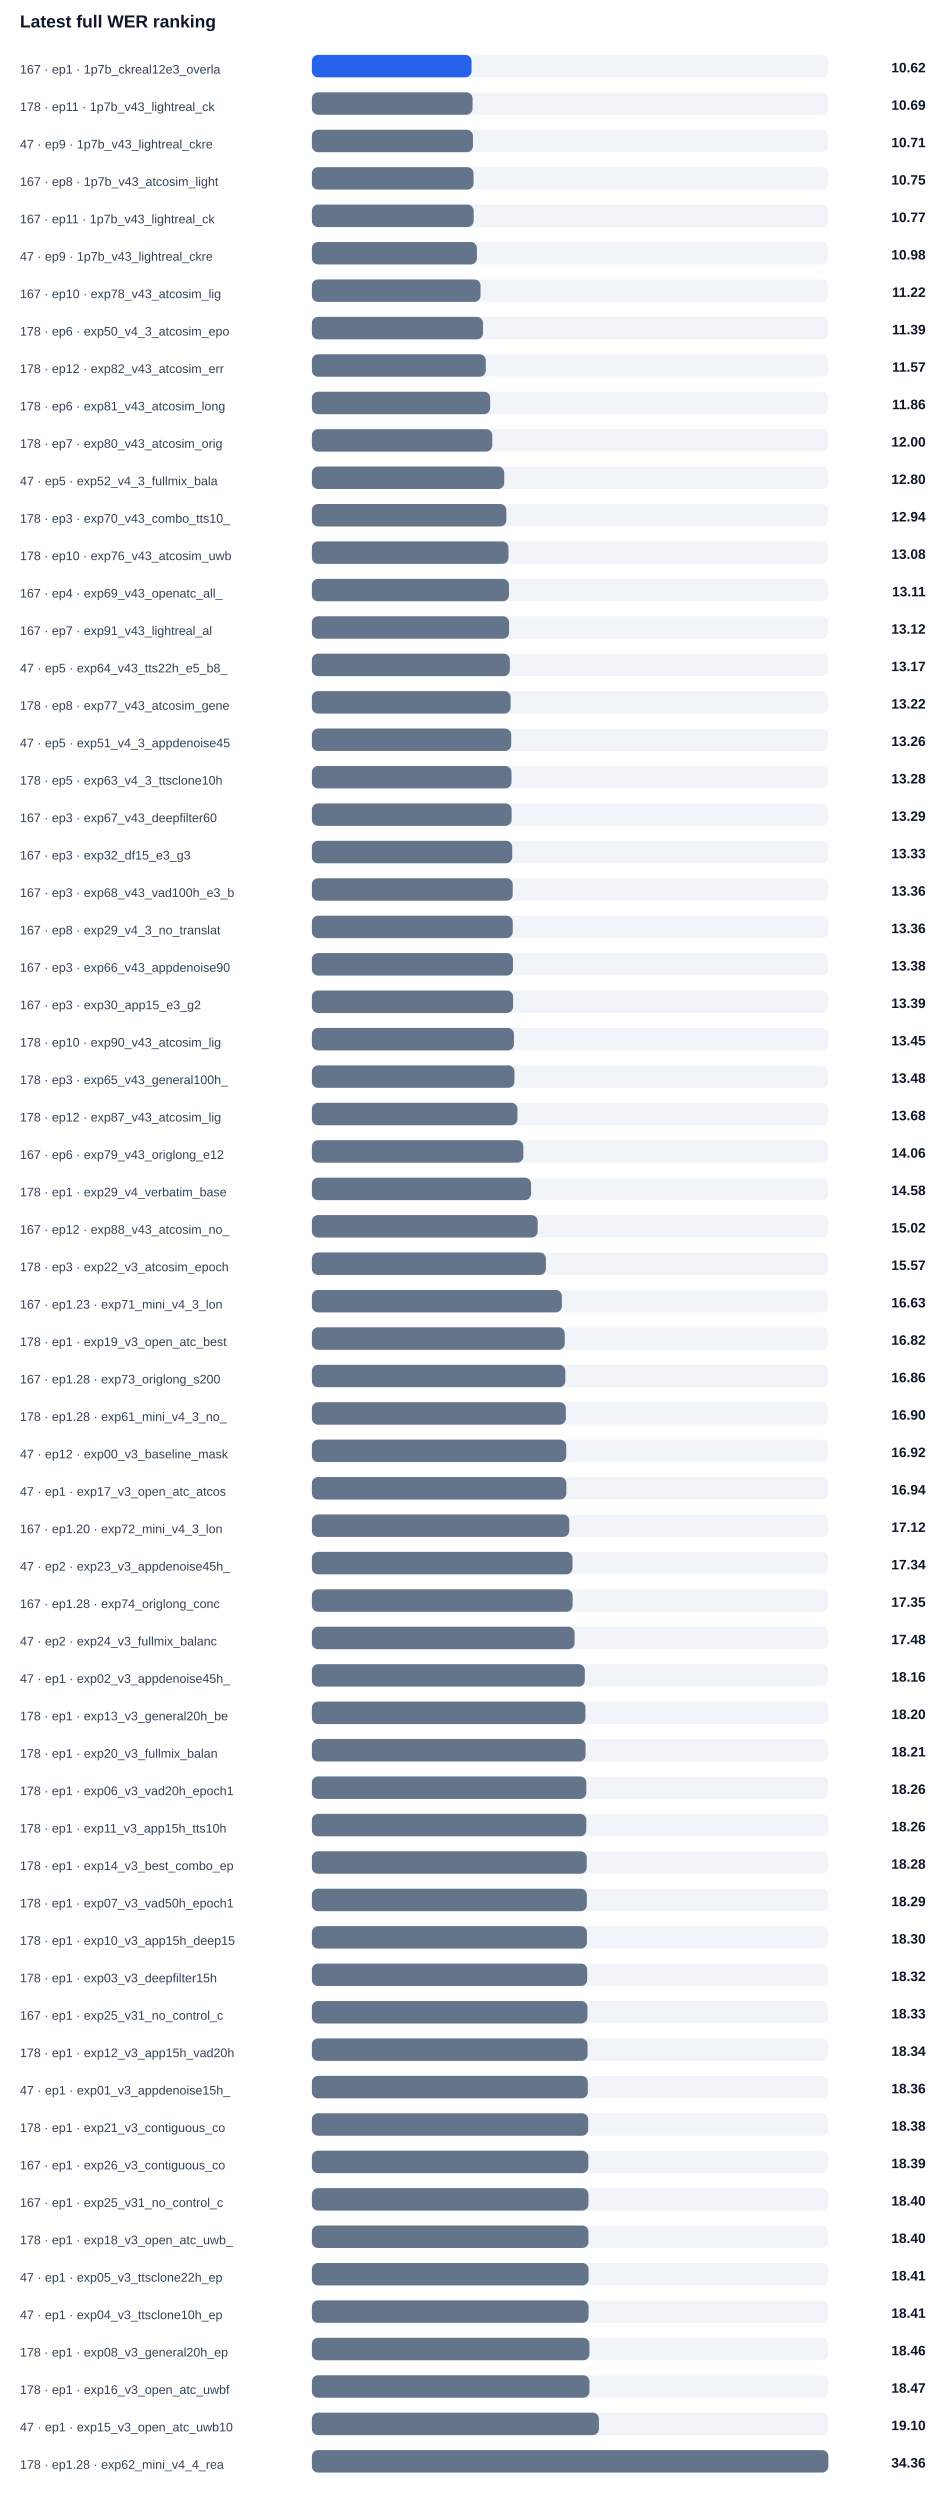
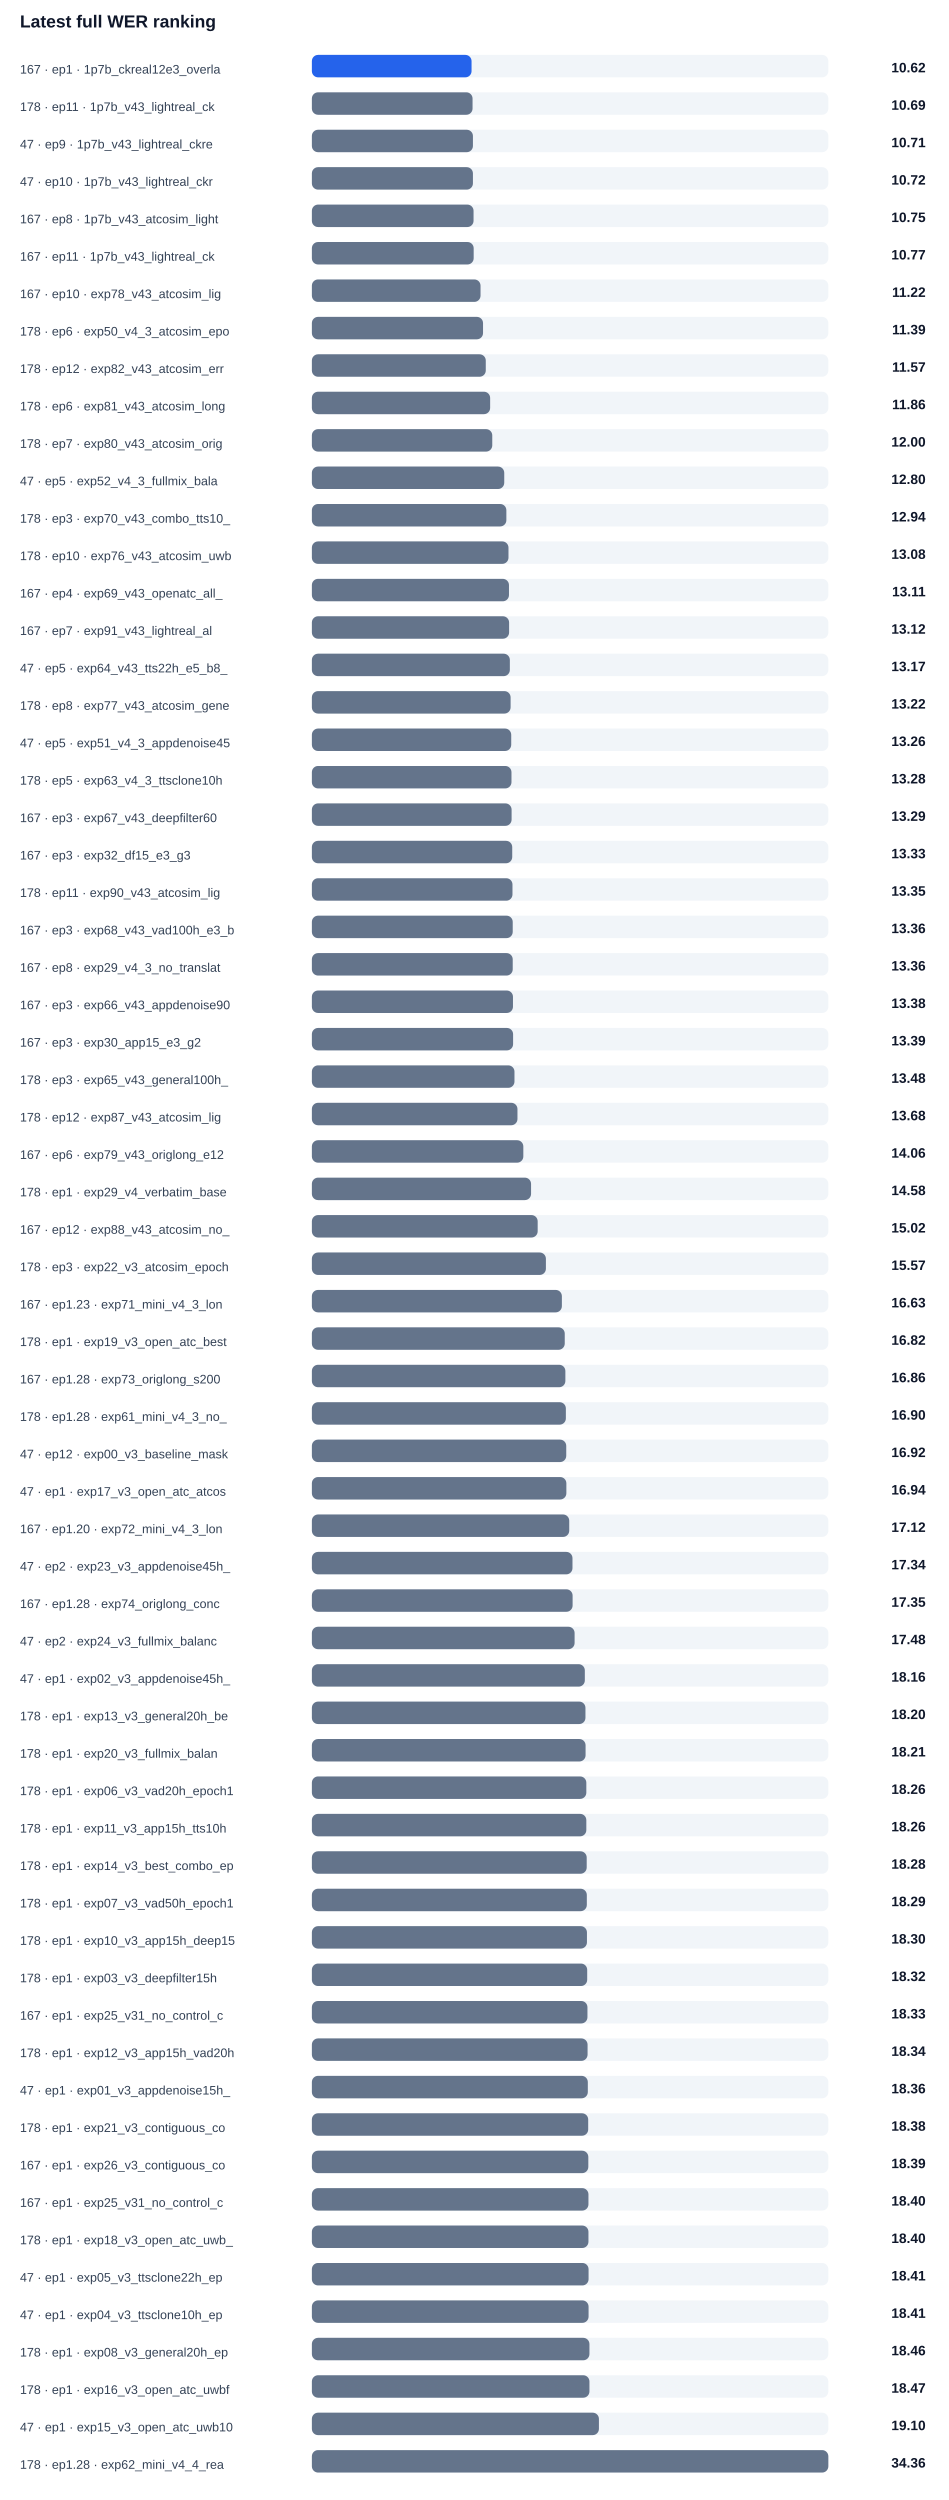
<svg xmlns="http://www.w3.org/2000/svg" width="100%" viewBox="0 0 760 2004" style="max-width:760px;background:#ffffff;border:1px solid #e5e7eb;border-radius:10px;">
  <text x="16.0" y="22.0" font-size="14" fill="#0f172a" text-anchor="start" font-family="Arial, sans-serif" font-weight="700">Latest full WER ranking</text>
  <text x="16.0" y="59.0" font-size="10" fill="#334155" text-anchor="start" font-family="Arial, sans-serif" font-weight="400">167 · ep1 · 1p7b_ckreal12e3_overla</text>
  <rect x="250" y="44" width="414" height="18" rx="5" fill="#f1f5f9" />
  <rect x="250" y="44" width="128.0" height="18" rx="5" fill="#2563eb" />
  <text x="742.0" y="58.0" font-size="11" fill="#0f172a" text-anchor="end" font-family="Arial, sans-serif" font-weight="700">10.62</text>
  <text x="16.0" y="89.0" font-size="10" fill="#334155" text-anchor="start" font-family="Arial, sans-serif" font-weight="400">178 · ep11 · 1p7b_v43_lightreal_ck</text>
  <rect x="250" y="74" width="414" height="18" rx="5" fill="#f1f5f9" />
  <rect x="250" y="74" width="128.8" height="18" rx="5" fill="#64748b" />
  <text x="742.0" y="88.0" font-size="11" fill="#0f172a" text-anchor="end" font-family="Arial, sans-serif" font-weight="700">10.69</text>
  <text x="16.0" y="119.0" font-size="10" fill="#334155" text-anchor="start" font-family="Arial, sans-serif" font-weight="400">47 · ep9 · 1p7b_v43_lightreal_ckre</text>
  <rect x="250" y="104" width="414" height="18" rx="5" fill="#f1f5f9" />
  <rect x="250" y="104" width="129.1" height="18" rx="5" fill="#64748b" />
  <text x="742.0" y="118.0" font-size="11" fill="#0f172a" text-anchor="end" font-family="Arial, sans-serif" font-weight="700">10.71</text>
-   <text x="16.0" y="149.0" font-size="10" fill="#334155" text-anchor="start" font-family="Arial, sans-serif" font-weight="400">167 · ep8 · 1p7b_v43_atcosim_light</text>
+   <text x="16.0" y="149.0" font-size="10" fill="#334155" text-anchor="start" font-family="Arial, sans-serif" font-weight="400">47 · ep10 · 1p7b_v43_lightreal_ckr</text>
  <rect x="250" y="134" width="414" height="18" rx="5" fill="#f1f5f9" />
-   <rect x="250" y="134" width="129.6" height="18" rx="5" fill="#64748b" />
-   <text x="742.0" y="148.0" font-size="11" fill="#0f172a" text-anchor="end" font-family="Arial, sans-serif" font-weight="700">10.75</text>
-   <text x="16.0" y="179.0" font-size="10" fill="#334155" text-anchor="start" font-family="Arial, sans-serif" font-weight="400">167 · ep11 · 1p7b_v43_lightreal_ck</text>
+   <rect x="250" y="134" width="129.1" height="18" rx="5" fill="#64748b" />
+   <text x="742.0" y="148.0" font-size="11" fill="#0f172a" text-anchor="end" font-family="Arial, sans-serif" font-weight="700">10.72</text>
+   <text x="16.0" y="179.0" font-size="10" fill="#334155" text-anchor="start" font-family="Arial, sans-serif" font-weight="400">167 · ep8 · 1p7b_v43_atcosim_light</text>
  <rect x="250" y="164" width="414" height="18" rx="5" fill="#f1f5f9" />
-   <rect x="250" y="164" width="129.7" height="18" rx="5" fill="#64748b" />
-   <text x="742.0" y="178.0" font-size="11" fill="#0f172a" text-anchor="end" font-family="Arial, sans-serif" font-weight="700">10.77</text>
-   <text x="16.0" y="209.0" font-size="10" fill="#334155" text-anchor="start" font-family="Arial, sans-serif" font-weight="400">47 · ep9 · 1p7b_v43_lightreal_ckre</text>
+   <rect x="250" y="164" width="129.6" height="18" rx="5" fill="#64748b" />
+   <text x="742.0" y="178.0" font-size="11" fill="#0f172a" text-anchor="end" font-family="Arial, sans-serif" font-weight="700">10.75</text>
+   <text x="16.0" y="209.0" font-size="10" fill="#334155" text-anchor="start" font-family="Arial, sans-serif" font-weight="400">167 · ep11 · 1p7b_v43_lightreal_ck</text>
  <rect x="250" y="194" width="414" height="18" rx="5" fill="#f1f5f9" />
-   <rect x="250" y="194" width="132.3" height="18" rx="5" fill="#64748b" />
-   <text x="742.0" y="208.0" font-size="11" fill="#0f172a" text-anchor="end" font-family="Arial, sans-serif" font-weight="700">10.98</text>
+   <rect x="250" y="194" width="129.7" height="18" rx="5" fill="#64748b" />
+   <text x="742.0" y="208.0" font-size="11" fill="#0f172a" text-anchor="end" font-family="Arial, sans-serif" font-weight="700">10.77</text>
  <text x="16.0" y="239.0" font-size="10" fill="#334155" text-anchor="start" font-family="Arial, sans-serif" font-weight="400">167 · ep10 · exp78_v43_atcosim_lig</text>
  <rect x="250" y="224" width="414" height="18" rx="5" fill="#f1f5f9" />
  <rect x="250" y="224" width="135.2" height="18" rx="5" fill="#64748b" />
  <text x="742.0" y="238.0" font-size="11" fill="#0f172a" text-anchor="end" font-family="Arial, sans-serif" font-weight="700">11.22</text>
  <text x="16.0" y="269.0" font-size="10" fill="#334155" text-anchor="start" font-family="Arial, sans-serif" font-weight="400">178 · ep6 · exp50_v4_3_atcosim_epo</text>
  <rect x="250" y="254" width="414" height="18" rx="5" fill="#f1f5f9" />
  <rect x="250" y="254" width="137.2" height="18" rx="5" fill="#64748b" />
  <text x="742.0" y="268.0" font-size="11" fill="#0f172a" text-anchor="end" font-family="Arial, sans-serif" font-weight="700">11.39</text>
  <text x="16.0" y="299.0" font-size="10" fill="#334155" text-anchor="start" font-family="Arial, sans-serif" font-weight="400">178 · ep12 · exp82_v43_atcosim_err</text>
  <rect x="250" y="284" width="414" height="18" rx="5" fill="#f1f5f9" />
  <rect x="250" y="284" width="139.4" height="18" rx="5" fill="#64748b" />
  <text x="742.0" y="298.0" font-size="11" fill="#0f172a" text-anchor="end" font-family="Arial, sans-serif" font-weight="700">11.57</text>
  <text x="16.0" y="329.0" font-size="10" fill="#334155" text-anchor="start" font-family="Arial, sans-serif" font-weight="400">178 · ep6 · exp81_v43_atcosim_long</text>
  <rect x="250" y="314" width="414" height="18" rx="5" fill="#f1f5f9" />
  <rect x="250" y="314" width="142.9" height="18" rx="5" fill="#64748b" />
  <text x="742.0" y="328.0" font-size="11" fill="#0f172a" text-anchor="end" font-family="Arial, sans-serif" font-weight="700">11.86</text>
  <text x="16.0" y="359.0" font-size="10" fill="#334155" text-anchor="start" font-family="Arial, sans-serif" font-weight="400">178 · ep7 · exp80_v43_atcosim_orig</text>
  <rect x="250" y="344" width="414" height="18" rx="5" fill="#f1f5f9" />
  <rect x="250" y="344" width="144.6" height="18" rx="5" fill="#64748b" />
  <text x="742.0" y="358.0" font-size="11" fill="#0f172a" text-anchor="end" font-family="Arial, sans-serif" font-weight="700">12.00</text>
  <text x="16.0" y="389.0" font-size="10" fill="#334155" text-anchor="start" font-family="Arial, sans-serif" font-weight="400">47 · ep5 · exp52_v4_3_fullmix_bala</text>
  <rect x="250" y="374" width="414" height="18" rx="5" fill="#f1f5f9" />
  <rect x="250" y="374" width="154.2" height="18" rx="5" fill="#64748b" />
  <text x="742.0" y="388.0" font-size="11" fill="#0f172a" text-anchor="end" font-family="Arial, sans-serif" font-weight="700">12.80</text>
  <text x="16.0" y="419.0" font-size="10" fill="#334155" text-anchor="start" font-family="Arial, sans-serif" font-weight="400">178 · ep3 · exp70_v43_combo_tts10_</text>
  <rect x="250" y="404" width="414" height="18" rx="5" fill="#f1f5f9" />
  <rect x="250" y="404" width="155.9" height="18" rx="5" fill="#64748b" />
  <text x="742.0" y="418.0" font-size="11" fill="#0f172a" text-anchor="end" font-family="Arial, sans-serif" font-weight="700">12.94</text>
  <text x="16.0" y="449.0" font-size="10" fill="#334155" text-anchor="start" font-family="Arial, sans-serif" font-weight="400">178 · ep10 · exp76_v43_atcosim_uwb</text>
  <rect x="250" y="434" width="414" height="18" rx="5" fill="#f1f5f9" />
  <rect x="250" y="434" width="157.6" height="18" rx="5" fill="#64748b" />
  <text x="742.0" y="448.0" font-size="11" fill="#0f172a" text-anchor="end" font-family="Arial, sans-serif" font-weight="700">13.08</text>
  <text x="16.0" y="479.0" font-size="10" fill="#334155" text-anchor="start" font-family="Arial, sans-serif" font-weight="400">167 · ep4 · exp69_v43_openatc_all_</text>
  <rect x="250" y="464" width="414" height="18" rx="5" fill="#f1f5f9" />
  <rect x="250" y="464" width="158.0" height="18" rx="5" fill="#64748b" />
  <text x="742.0" y="478.0" font-size="11" fill="#0f172a" text-anchor="end" font-family="Arial, sans-serif" font-weight="700">13.11</text>
  <text x="16.0" y="509.0" font-size="10" fill="#334155" text-anchor="start" font-family="Arial, sans-serif" font-weight="400">167 · ep7 · exp91_v43_lightreal_al</text>
  <rect x="250" y="494" width="414" height="18" rx="5" fill="#f1f5f9" />
  <rect x="250" y="494" width="158.1" height="18" rx="5" fill="#64748b" />
  <text x="742.0" y="508.0" font-size="11" fill="#0f172a" text-anchor="end" font-family="Arial, sans-serif" font-weight="700">13.12</text>
  <text x="16.0" y="539.0" font-size="10" fill="#334155" text-anchor="start" font-family="Arial, sans-serif" font-weight="400">47 · ep5 · exp64_v43_tts22h_e5_b8_</text>
  <rect x="250" y="524" width="414" height="18" rx="5" fill="#f1f5f9" />
  <rect x="250" y="524" width="158.7" height="18" rx="5" fill="#64748b" />
  <text x="742.0" y="538.0" font-size="11" fill="#0f172a" text-anchor="end" font-family="Arial, sans-serif" font-weight="700">13.17</text>
  <text x="16.0" y="569.0" font-size="10" fill="#334155" text-anchor="start" font-family="Arial, sans-serif" font-weight="400">178 · ep8 · exp77_v43_atcosim_gene</text>
  <rect x="250" y="554" width="414" height="18" rx="5" fill="#f1f5f9" />
  <rect x="250" y="554" width="159.3" height="18" rx="5" fill="#64748b" />
  <text x="742.0" y="568.0" font-size="11" fill="#0f172a" text-anchor="end" font-family="Arial, sans-serif" font-weight="700">13.22</text>
  <text x="16.0" y="599.0" font-size="10" fill="#334155" text-anchor="start" font-family="Arial, sans-serif" font-weight="400">47 · ep5 · exp51_v4_3_appdenoise45</text>
  <rect x="250" y="584" width="414" height="18" rx="5" fill="#f1f5f9" />
  <rect x="250" y="584" width="159.8" height="18" rx="5" fill="#64748b" />
  <text x="742.0" y="598.0" font-size="11" fill="#0f172a" text-anchor="end" font-family="Arial, sans-serif" font-weight="700">13.26</text>
  <text x="16.0" y="629.0" font-size="10" fill="#334155" text-anchor="start" font-family="Arial, sans-serif" font-weight="400">178 · ep5 · exp63_v4_3_ttsclone10h</text>
  <rect x="250" y="614" width="414" height="18" rx="5" fill="#f1f5f9" />
  <rect x="250" y="614" width="160.0" height="18" rx="5" fill="#64748b" />
  <text x="742.0" y="628.0" font-size="11" fill="#0f172a" text-anchor="end" font-family="Arial, sans-serif" font-weight="700">13.28</text>
  <text x="16.0" y="659.0" font-size="10" fill="#334155" text-anchor="start" font-family="Arial, sans-serif" font-weight="400">167 · ep3 · exp67_v43_deepfilter60</text>
  <rect x="250" y="644" width="414" height="18" rx="5" fill="#f1f5f9" />
  <rect x="250" y="644" width="160.1" height="18" rx="5" fill="#64748b" />
  <text x="742.0" y="658.0" font-size="11" fill="#0f172a" text-anchor="end" font-family="Arial, sans-serif" font-weight="700">13.29</text>
  <text x="16.0" y="689.0" font-size="10" fill="#334155" text-anchor="start" font-family="Arial, sans-serif" font-weight="400">167 · ep3 · exp32_df15_e3_g3</text>
  <rect x="250" y="674" width="414" height="18" rx="5" fill="#f1f5f9" />
  <rect x="250" y="674" width="160.6" height="18" rx="5" fill="#64748b" />
  <text x="742.0" y="688.0" font-size="11" fill="#0f172a" text-anchor="end" font-family="Arial, sans-serif" font-weight="700">13.33</text>
-   <text x="16.0" y="719.0" font-size="10" fill="#334155" text-anchor="start" font-family="Arial, sans-serif" font-weight="400">167 · ep3 · exp68_v43_vad100h_e3_b</text>
+   <text x="16.0" y="719.0" font-size="10" fill="#334155" text-anchor="start" font-family="Arial, sans-serif" font-weight="400">178 · ep11 · exp90_v43_atcosim_lig</text>
  <rect x="250" y="704" width="414" height="18" rx="5" fill="#f1f5f9" />
-   <rect x="250" y="704" width="161.0" height="18" rx="5" fill="#64748b" />
-   <text x="742.0" y="718.0" font-size="11" fill="#0f172a" text-anchor="end" font-family="Arial, sans-serif" font-weight="700">13.36</text>
-   <text x="16.0" y="749.0" font-size="10" fill="#334155" text-anchor="start" font-family="Arial, sans-serif" font-weight="400">167 · ep8 · exp29_v4_3_no_translat</text>
+   <rect x="250" y="704" width="160.8" height="18" rx="5" fill="#64748b" />
+   <text x="742.0" y="718.0" font-size="11" fill="#0f172a" text-anchor="end" font-family="Arial, sans-serif" font-weight="700">13.35</text>
+   <text x="16.0" y="749.0" font-size="10" fill="#334155" text-anchor="start" font-family="Arial, sans-serif" font-weight="400">167 · ep3 · exp68_v43_vad100h_e3_b</text>
  <rect x="250" y="734" width="414" height="18" rx="5" fill="#f1f5f9" />
  <rect x="250" y="734" width="161.0" height="18" rx="5" fill="#64748b" />
  <text x="742.0" y="748.0" font-size="11" fill="#0f172a" text-anchor="end" font-family="Arial, sans-serif" font-weight="700">13.36</text>
-   <text x="16.0" y="779.0" font-size="10" fill="#334155" text-anchor="start" font-family="Arial, sans-serif" font-weight="400">167 · ep3 · exp66_v43_appdenoise90</text>
+   <text x="16.0" y="779.0" font-size="10" fill="#334155" text-anchor="start" font-family="Arial, sans-serif" font-weight="400">167 · ep8 · exp29_v4_3_no_translat</text>
  <rect x="250" y="764" width="414" height="18" rx="5" fill="#f1f5f9" />
-   <rect x="250" y="764" width="161.2" height="18" rx="5" fill="#64748b" />
-   <text x="742.0" y="778.0" font-size="11" fill="#0f172a" text-anchor="end" font-family="Arial, sans-serif" font-weight="700">13.38</text>
-   <text x="16.0" y="809.0" font-size="10" fill="#334155" text-anchor="start" font-family="Arial, sans-serif" font-weight="400">167 · ep3 · exp30_app15_e3_g2</text>
+   <rect x="250" y="764" width="161.0" height="18" rx="5" fill="#64748b" />
+   <text x="742.0" y="778.0" font-size="11" fill="#0f172a" text-anchor="end" font-family="Arial, sans-serif" font-weight="700">13.36</text>
+   <text x="16.0" y="809.0" font-size="10" fill="#334155" text-anchor="start" font-family="Arial, sans-serif" font-weight="400">167 · ep3 · exp66_v43_appdenoise90</text>
  <rect x="250" y="794" width="414" height="18" rx="5" fill="#f1f5f9" />
-   <rect x="250" y="794" width="161.3" height="18" rx="5" fill="#64748b" />
-   <text x="742.0" y="808.0" font-size="11" fill="#0f172a" text-anchor="end" font-family="Arial, sans-serif" font-weight="700">13.39</text>
-   <text x="16.0" y="839.0" font-size="10" fill="#334155" text-anchor="start" font-family="Arial, sans-serif" font-weight="400">178 · ep10 · exp90_v43_atcosim_lig</text>
+   <rect x="250" y="794" width="161.2" height="18" rx="5" fill="#64748b" />
+   <text x="742.0" y="808.0" font-size="11" fill="#0f172a" text-anchor="end" font-family="Arial, sans-serif" font-weight="700">13.38</text>
+   <text x="16.0" y="839.0" font-size="10" fill="#334155" text-anchor="start" font-family="Arial, sans-serif" font-weight="400">167 · ep3 · exp30_app15_e3_g2</text>
  <rect x="250" y="824" width="414" height="18" rx="5" fill="#f1f5f9" />
-   <rect x="250" y="824" width="162.0" height="18" rx="5" fill="#64748b" />
-   <text x="742.0" y="838.0" font-size="11" fill="#0f172a" text-anchor="end" font-family="Arial, sans-serif" font-weight="700">13.45</text>
+   <rect x="250" y="824" width="161.3" height="18" rx="5" fill="#64748b" />
+   <text x="742.0" y="838.0" font-size="11" fill="#0f172a" text-anchor="end" font-family="Arial, sans-serif" font-weight="700">13.39</text>
  <text x="16.0" y="869.0" font-size="10" fill="#334155" text-anchor="start" font-family="Arial, sans-serif" font-weight="400">178 · ep3 · exp65_v43_general100h_</text>
  <rect x="250" y="854" width="414" height="18" rx="5" fill="#f1f5f9" />
  <rect x="250" y="854" width="162.4" height="18" rx="5" fill="#64748b" />
  <text x="742.0" y="868.0" font-size="11" fill="#0f172a" text-anchor="end" font-family="Arial, sans-serif" font-weight="700">13.48</text>
  <text x="16.0" y="899.0" font-size="10" fill="#334155" text-anchor="start" font-family="Arial, sans-serif" font-weight="400">178 · ep12 · exp87_v43_atcosim_lig</text>
  <rect x="250" y="884" width="414" height="18" rx="5" fill="#f1f5f9" />
  <rect x="250" y="884" width="164.8" height="18" rx="5" fill="#64748b" />
  <text x="742.0" y="898.0" font-size="11" fill="#0f172a" text-anchor="end" font-family="Arial, sans-serif" font-weight="700">13.68</text>
  <text x="16.0" y="929.0" font-size="10" fill="#334155" text-anchor="start" font-family="Arial, sans-serif" font-weight="400">167 · ep6 · exp79_v43_origlong_e12</text>
  <rect x="250" y="914" width="414" height="18" rx="5" fill="#f1f5f9" />
  <rect x="250" y="914" width="169.5" height="18" rx="5" fill="#64748b" />
  <text x="742.0" y="928.0" font-size="11" fill="#0f172a" text-anchor="end" font-family="Arial, sans-serif" font-weight="700">14.06</text>
  <text x="16.0" y="959.0" font-size="10" fill="#334155" text-anchor="start" font-family="Arial, sans-serif" font-weight="400">178 · ep1 · exp29_v4_verbatim_base</text>
  <rect x="250" y="944" width="414" height="18" rx="5" fill="#f1f5f9" />
  <rect x="250" y="944" width="175.7" height="18" rx="5" fill="#64748b" />
  <text x="742.0" y="958.0" font-size="11" fill="#0f172a" text-anchor="end" font-family="Arial, sans-serif" font-weight="700">14.58</text>
  <text x="16.0" y="989.0" font-size="10" fill="#334155" text-anchor="start" font-family="Arial, sans-serif" font-weight="400">167 · ep12 · exp88_v43_atcosim_no_</text>
  <rect x="250" y="974" width="414" height="18" rx="5" fill="#f1f5f9" />
  <rect x="250" y="974" width="181.0" height="18" rx="5" fill="#64748b" />
  <text x="742.0" y="988.0" font-size="11" fill="#0f172a" text-anchor="end" font-family="Arial, sans-serif" font-weight="700">15.02</text>
  <text x="16.0" y="1019.0" font-size="10" fill="#334155" text-anchor="start" font-family="Arial, sans-serif" font-weight="400">178 · ep3 · exp22_v3_atcosim_epoch</text>
  <rect x="250" y="1004" width="414" height="18" rx="5" fill="#f1f5f9" />
  <rect x="250" y="1004" width="187.6" height="18" rx="5" fill="#64748b" />
  <text x="742.0" y="1018.0" font-size="11" fill="#0f172a" text-anchor="end" font-family="Arial, sans-serif" font-weight="700">15.57</text>
  <text x="16.0" y="1049.0" font-size="10" fill="#334155" text-anchor="start" font-family="Arial, sans-serif" font-weight="400">167 · ep1.23 · exp71_mini_v4_3_lon</text>
  <rect x="250" y="1034" width="414" height="18" rx="5" fill="#f1f5f9" />
  <rect x="250" y="1034" width="200.4" height="18" rx="5" fill="#64748b" />
  <text x="742.0" y="1048.0" font-size="11" fill="#0f172a" text-anchor="end" font-family="Arial, sans-serif" font-weight="700">16.63</text>
  <text x="16.0" y="1079.0" font-size="10" fill="#334155" text-anchor="start" font-family="Arial, sans-serif" font-weight="400">178 · ep1 · exp19_v3_open_atc_best</text>
  <rect x="250" y="1064" width="414" height="18" rx="5" fill="#f1f5f9" />
  <rect x="250" y="1064" width="202.7" height="18" rx="5" fill="#64748b" />
  <text x="742.0" y="1078.0" font-size="11" fill="#0f172a" text-anchor="end" font-family="Arial, sans-serif" font-weight="700">16.82</text>
  <text x="16.0" y="1109.0" font-size="10" fill="#334155" text-anchor="start" font-family="Arial, sans-serif" font-weight="400">167 · ep1.28 · exp73_origlong_s200</text>
  <rect x="250" y="1094" width="414" height="18" rx="5" fill="#f1f5f9" />
  <rect x="250" y="1094" width="203.2" height="18" rx="5" fill="#64748b" />
  <text x="742.0" y="1108.0" font-size="11" fill="#0f172a" text-anchor="end" font-family="Arial, sans-serif" font-weight="700">16.86</text>
  <text x="16.0" y="1139.0" font-size="10" fill="#334155" text-anchor="start" font-family="Arial, sans-serif" font-weight="400">178 · ep1.28 · exp61_mini_v4_3_no_</text>
  <rect x="250" y="1124" width="414" height="18" rx="5" fill="#f1f5f9" />
  <rect x="250" y="1124" width="203.6" height="18" rx="5" fill="#64748b" />
  <text x="742.0" y="1138.0" font-size="11" fill="#0f172a" text-anchor="end" font-family="Arial, sans-serif" font-weight="700">16.90</text>
  <text x="16.0" y="1169.0" font-size="10" fill="#334155" text-anchor="start" font-family="Arial, sans-serif" font-weight="400">47 · ep12 · exp00_v3_baseline_mask</text>
  <rect x="250" y="1154" width="414" height="18" rx="5" fill="#f1f5f9" />
  <rect x="250" y="1154" width="203.9" height="18" rx="5" fill="#64748b" />
  <text x="742.0" y="1168.0" font-size="11" fill="#0f172a" text-anchor="end" font-family="Arial, sans-serif" font-weight="700">16.92</text>
  <text x="16.0" y="1199.0" font-size="10" fill="#334155" text-anchor="start" font-family="Arial, sans-serif" font-weight="400">47 · ep1 · exp17_v3_open_atc_atcos</text>
  <rect x="250" y="1184" width="414" height="18" rx="5" fill="#f1f5f9" />
  <rect x="250" y="1184" width="204.0" height="18" rx="5" fill="#64748b" />
  <text x="742.0" y="1198.0" font-size="11" fill="#0f172a" text-anchor="end" font-family="Arial, sans-serif" font-weight="700">16.94</text>
  <text x="16.0" y="1229.0" font-size="10" fill="#334155" text-anchor="start" font-family="Arial, sans-serif" font-weight="400">167 · ep1.20 · exp72_mini_v4_3_lon</text>
  <rect x="250" y="1214" width="414" height="18" rx="5" fill="#f1f5f9" />
  <rect x="250" y="1214" width="206.3" height="18" rx="5" fill="#64748b" />
  <text x="742.0" y="1228.0" font-size="11" fill="#0f172a" text-anchor="end" font-family="Arial, sans-serif" font-weight="700">17.12</text>
  <text x="16.0" y="1259.0" font-size="10" fill="#334155" text-anchor="start" font-family="Arial, sans-serif" font-weight="400">47 · ep2 · exp23_v3_appdenoise45h_</text>
  <rect x="250" y="1244" width="414" height="18" rx="5" fill="#f1f5f9" />
  <rect x="250" y="1244" width="208.9" height="18" rx="5" fill="#64748b" />
  <text x="742.0" y="1258.0" font-size="11" fill="#0f172a" text-anchor="end" font-family="Arial, sans-serif" font-weight="700">17.34</text>
  <text x="16.0" y="1289.0" font-size="10" fill="#334155" text-anchor="start" font-family="Arial, sans-serif" font-weight="400">167 · ep1.28 · exp74_origlong_conc</text>
  <rect x="250" y="1274" width="414" height="18" rx="5" fill="#f1f5f9" />
  <rect x="250" y="1274" width="209.0" height="18" rx="5" fill="#64748b" />
  <text x="742.0" y="1288.0" font-size="11" fill="#0f172a" text-anchor="end" font-family="Arial, sans-serif" font-weight="700">17.35</text>
  <text x="16.0" y="1319.0" font-size="10" fill="#334155" text-anchor="start" font-family="Arial, sans-serif" font-weight="400">47 · ep2 · exp24_v3_fullmix_balanc</text>
  <rect x="250" y="1304" width="414" height="18" rx="5" fill="#f1f5f9" />
  <rect x="250" y="1304" width="210.6" height="18" rx="5" fill="#64748b" />
  <text x="742.0" y="1318.0" font-size="11" fill="#0f172a" text-anchor="end" font-family="Arial, sans-serif" font-weight="700">17.48</text>
  <text x="16.0" y="1349.0" font-size="10" fill="#334155" text-anchor="start" font-family="Arial, sans-serif" font-weight="400">47 · ep1 · exp02_v3_appdenoise45h_</text>
  <rect x="250" y="1334" width="414" height="18" rx="5" fill="#f1f5f9" />
  <rect x="250" y="1334" width="218.8" height="18" rx="5" fill="#64748b" />
  <text x="742.0" y="1348.0" font-size="11" fill="#0f172a" text-anchor="end" font-family="Arial, sans-serif" font-weight="700">18.16</text>
  <text x="16.0" y="1379.0" font-size="10" fill="#334155" text-anchor="start" font-family="Arial, sans-serif" font-weight="400">178 · ep1 · exp13_v3_general20h_be</text>
  <rect x="250" y="1364" width="414" height="18" rx="5" fill="#f1f5f9" />
  <rect x="250" y="1364" width="219.3" height="18" rx="5" fill="#64748b" />
  <text x="742.0" y="1378.0" font-size="11" fill="#0f172a" text-anchor="end" font-family="Arial, sans-serif" font-weight="700">18.20</text>
  <text x="16.0" y="1409.0" font-size="10" fill="#334155" text-anchor="start" font-family="Arial, sans-serif" font-weight="400">178 · ep1 · exp20_v3_fullmix_balan</text>
  <rect x="250" y="1394" width="414" height="18" rx="5" fill="#f1f5f9" />
  <rect x="250" y="1394" width="219.4" height="18" rx="5" fill="#64748b" />
  <text x="742.0" y="1408.0" font-size="11" fill="#0f172a" text-anchor="end" font-family="Arial, sans-serif" font-weight="700">18.21</text>
  <text x="16.0" y="1439.0" font-size="10" fill="#334155" text-anchor="start" font-family="Arial, sans-serif" font-weight="400">178 · ep1 · exp06_v3_vad20h_epoch1</text>
  <rect x="250" y="1424" width="414" height="18" rx="5" fill="#f1f5f9" />
  <rect x="250" y="1424" width="220.0" height="18" rx="5" fill="#64748b" />
  <text x="742.0" y="1438.0" font-size="11" fill="#0f172a" text-anchor="end" font-family="Arial, sans-serif" font-weight="700">18.26</text>
  <text x="16.0" y="1469.0" font-size="10" fill="#334155" text-anchor="start" font-family="Arial, sans-serif" font-weight="400">178 · ep1 · exp11_v3_app15h_tts10h</text>
  <rect x="250" y="1454" width="414" height="18" rx="5" fill="#f1f5f9" />
  <rect x="250" y="1454" width="220.0" height="18" rx="5" fill="#64748b" />
  <text x="742.0" y="1468.0" font-size="11" fill="#0f172a" text-anchor="end" font-family="Arial, sans-serif" font-weight="700">18.26</text>
  <text x="16.0" y="1499.0" font-size="10" fill="#334155" text-anchor="start" font-family="Arial, sans-serif" font-weight="400">178 · ep1 · exp14_v3_best_combo_ep</text>
  <rect x="250" y="1484" width="414" height="18" rx="5" fill="#f1f5f9" />
  <rect x="250" y="1484" width="220.3" height="18" rx="5" fill="#64748b" />
  <text x="742.0" y="1498.0" font-size="11" fill="#0f172a" text-anchor="end" font-family="Arial, sans-serif" font-weight="700">18.28</text>
  <text x="16.0" y="1529.0" font-size="10" fill="#334155" text-anchor="start" font-family="Arial, sans-serif" font-weight="400">178 · ep1 · exp07_v3_vad50h_epoch1</text>
  <rect x="250" y="1514" width="414" height="18" rx="5" fill="#f1f5f9" />
  <rect x="250" y="1514" width="220.4" height="18" rx="5" fill="#64748b" />
  <text x="742.0" y="1528.0" font-size="11" fill="#0f172a" text-anchor="end" font-family="Arial, sans-serif" font-weight="700">18.29</text>
  <text x="16.0" y="1559.0" font-size="10" fill="#334155" text-anchor="start" font-family="Arial, sans-serif" font-weight="400">178 · ep1 · exp10_v3_app15h_deep15</text>
  <rect x="250" y="1544" width="414" height="18" rx="5" fill="#f1f5f9" />
  <rect x="250" y="1544" width="220.5" height="18" rx="5" fill="#64748b" />
  <text x="742.0" y="1558.0" font-size="11" fill="#0f172a" text-anchor="end" font-family="Arial, sans-serif" font-weight="700">18.30</text>
  <text x="16.0" y="1589.0" font-size="10" fill="#334155" text-anchor="start" font-family="Arial, sans-serif" font-weight="400">178 · ep1 · exp03_v3_deepfilter15h</text>
  <rect x="250" y="1574" width="414" height="18" rx="5" fill="#f1f5f9" />
  <rect x="250" y="1574" width="220.7" height="18" rx="5" fill="#64748b" />
  <text x="742.0" y="1588.0" font-size="11" fill="#0f172a" text-anchor="end" font-family="Arial, sans-serif" font-weight="700">18.32</text>
  <text x="16.0" y="1619.0" font-size="10" fill="#334155" text-anchor="start" font-family="Arial, sans-serif" font-weight="400">167 · ep1 · exp25_v31_no_control_c</text>
  <rect x="250" y="1604" width="414" height="18" rx="5" fill="#f1f5f9" />
  <rect x="250" y="1604" width="220.9" height="18" rx="5" fill="#64748b" />
  <text x="742.0" y="1618.0" font-size="11" fill="#0f172a" text-anchor="end" font-family="Arial, sans-serif" font-weight="700">18.33</text>
  <text x="16.0" y="1649.0" font-size="10" fill="#334155" text-anchor="start" font-family="Arial, sans-serif" font-weight="400">178 · ep1 · exp12_v3_app15h_vad20h</text>
  <rect x="250" y="1634" width="414" height="18" rx="5" fill="#f1f5f9" />
  <rect x="250" y="1634" width="221.0" height="18" rx="5" fill="#64748b" />
  <text x="742.0" y="1648.0" font-size="11" fill="#0f172a" text-anchor="end" font-family="Arial, sans-serif" font-weight="700">18.34</text>
  <text x="16.0" y="1679.0" font-size="10" fill="#334155" text-anchor="start" font-family="Arial, sans-serif" font-weight="400">47 · ep1 · exp01_v3_appdenoise15h_</text>
  <rect x="250" y="1664" width="414" height="18" rx="5" fill="#f1f5f9" />
  <rect x="250" y="1664" width="221.2" height="18" rx="5" fill="#64748b" />
  <text x="742.0" y="1678.0" font-size="11" fill="#0f172a" text-anchor="end" font-family="Arial, sans-serif" font-weight="700">18.36</text>
  <text x="16.0" y="1709.0" font-size="10" fill="#334155" text-anchor="start" font-family="Arial, sans-serif" font-weight="400">178 · ep1 · exp21_v3_contiguous_co</text>
  <rect x="250" y="1694" width="414" height="18" rx="5" fill="#f1f5f9" />
  <rect x="250" y="1694" width="221.5" height="18" rx="5" fill="#64748b" />
  <text x="742.0" y="1708.0" font-size="11" fill="#0f172a" text-anchor="end" font-family="Arial, sans-serif" font-weight="700">18.38</text>
  <text x="16.0" y="1739.0" font-size="10" fill="#334155" text-anchor="start" font-family="Arial, sans-serif" font-weight="400">167 · ep1 · exp26_v3_contiguous_co</text>
  <rect x="250" y="1724" width="414" height="18" rx="5" fill="#f1f5f9" />
  <rect x="250" y="1724" width="221.6" height="18" rx="5" fill="#64748b" />
  <text x="742.0" y="1738.0" font-size="11" fill="#0f172a" text-anchor="end" font-family="Arial, sans-serif" font-weight="700">18.39</text>
  <text x="16.0" y="1769.0" font-size="10" fill="#334155" text-anchor="start" font-family="Arial, sans-serif" font-weight="400">167 · ep1 · exp25_v31_no_control_c</text>
  <rect x="250" y="1754" width="414" height="18" rx="5" fill="#f1f5f9" />
  <rect x="250" y="1754" width="221.7" height="18" rx="5" fill="#64748b" />
  <text x="742.0" y="1768.0" font-size="11" fill="#0f172a" text-anchor="end" font-family="Arial, sans-serif" font-weight="700">18.40</text>
  <text x="16.0" y="1799.0" font-size="10" fill="#334155" text-anchor="start" font-family="Arial, sans-serif" font-weight="400">178 · ep1 · exp18_v3_open_atc_uwb_</text>
  <rect x="250" y="1784" width="414" height="18" rx="5" fill="#f1f5f9" />
  <rect x="250" y="1784" width="221.7" height="18" rx="5" fill="#64748b" />
  <text x="742.0" y="1798.0" font-size="11" fill="#0f172a" text-anchor="end" font-family="Arial, sans-serif" font-weight="700">18.40</text>
  <text x="16.0" y="1829.0" font-size="10" fill="#334155" text-anchor="start" font-family="Arial, sans-serif" font-weight="400">47 · ep1 · exp05_v3_ttsclone22h_ep</text>
  <rect x="250" y="1814" width="414" height="18" rx="5" fill="#f1f5f9" />
  <rect x="250" y="1814" width="221.8" height="18" rx="5" fill="#64748b" />
  <text x="742.0" y="1828.0" font-size="11" fill="#0f172a" text-anchor="end" font-family="Arial, sans-serif" font-weight="700">18.41</text>
  <text x="16.0" y="1859.0" font-size="10" fill="#334155" text-anchor="start" font-family="Arial, sans-serif" font-weight="400">47 · ep1 · exp04_v3_ttsclone10h_ep</text>
  <rect x="250" y="1844" width="414" height="18" rx="5" fill="#f1f5f9" />
  <rect x="250" y="1844" width="221.8" height="18" rx="5" fill="#64748b" />
  <text x="742.0" y="1858.0" font-size="11" fill="#0f172a" text-anchor="end" font-family="Arial, sans-serif" font-weight="700">18.41</text>
  <text x="16.0" y="1889.0" font-size="10" fill="#334155" text-anchor="start" font-family="Arial, sans-serif" font-weight="400">178 · ep1 · exp08_v3_general20h_ep</text>
  <rect x="250" y="1874" width="414" height="18" rx="5" fill="#f1f5f9" />
  <rect x="250" y="1874" width="222.5" height="18" rx="5" fill="#64748b" />
  <text x="742.0" y="1888.0" font-size="11" fill="#0f172a" text-anchor="end" font-family="Arial, sans-serif" font-weight="700">18.46</text>
  <text x="16.0" y="1919.0" font-size="10" fill="#334155" text-anchor="start" font-family="Arial, sans-serif" font-weight="400">178 · ep1 · exp16_v3_open_atc_uwbf</text>
  <rect x="250" y="1904" width="414" height="18" rx="5" fill="#f1f5f9" />
  <rect x="250" y="1904" width="222.5" height="18" rx="5" fill="#64748b" />
  <text x="742.0" y="1918.0" font-size="11" fill="#0f172a" text-anchor="end" font-family="Arial, sans-serif" font-weight="700">18.47</text>
  <text x="16.0" y="1949.0" font-size="10" fill="#334155" text-anchor="start" font-family="Arial, sans-serif" font-weight="400">47 · ep1 · exp15_v3_open_atc_uwb10</text>
  <rect x="250" y="1934" width="414" height="18" rx="5" fill="#f1f5f9" />
  <rect x="250" y="1934" width="230.1" height="18" rx="5" fill="#64748b" />
  <text x="742.0" y="1948.0" font-size="11" fill="#0f172a" text-anchor="end" font-family="Arial, sans-serif" font-weight="700">19.10</text>
  <text x="16.0" y="1979.0" font-size="10" fill="#334155" text-anchor="start" font-family="Arial, sans-serif" font-weight="400">178 · ep1.28 · exp62_mini_v4_4_rea</text>
  <rect x="250" y="1964" width="414" height="18" rx="5" fill="#f1f5f9" />
  <rect x="250" y="1964" width="414.0" height="18" rx="5" fill="#64748b" />
  <text x="742.0" y="1978.0" font-size="11" fill="#0f172a" text-anchor="end" font-family="Arial, sans-serif" font-weight="700">34.36</text>
</svg>
